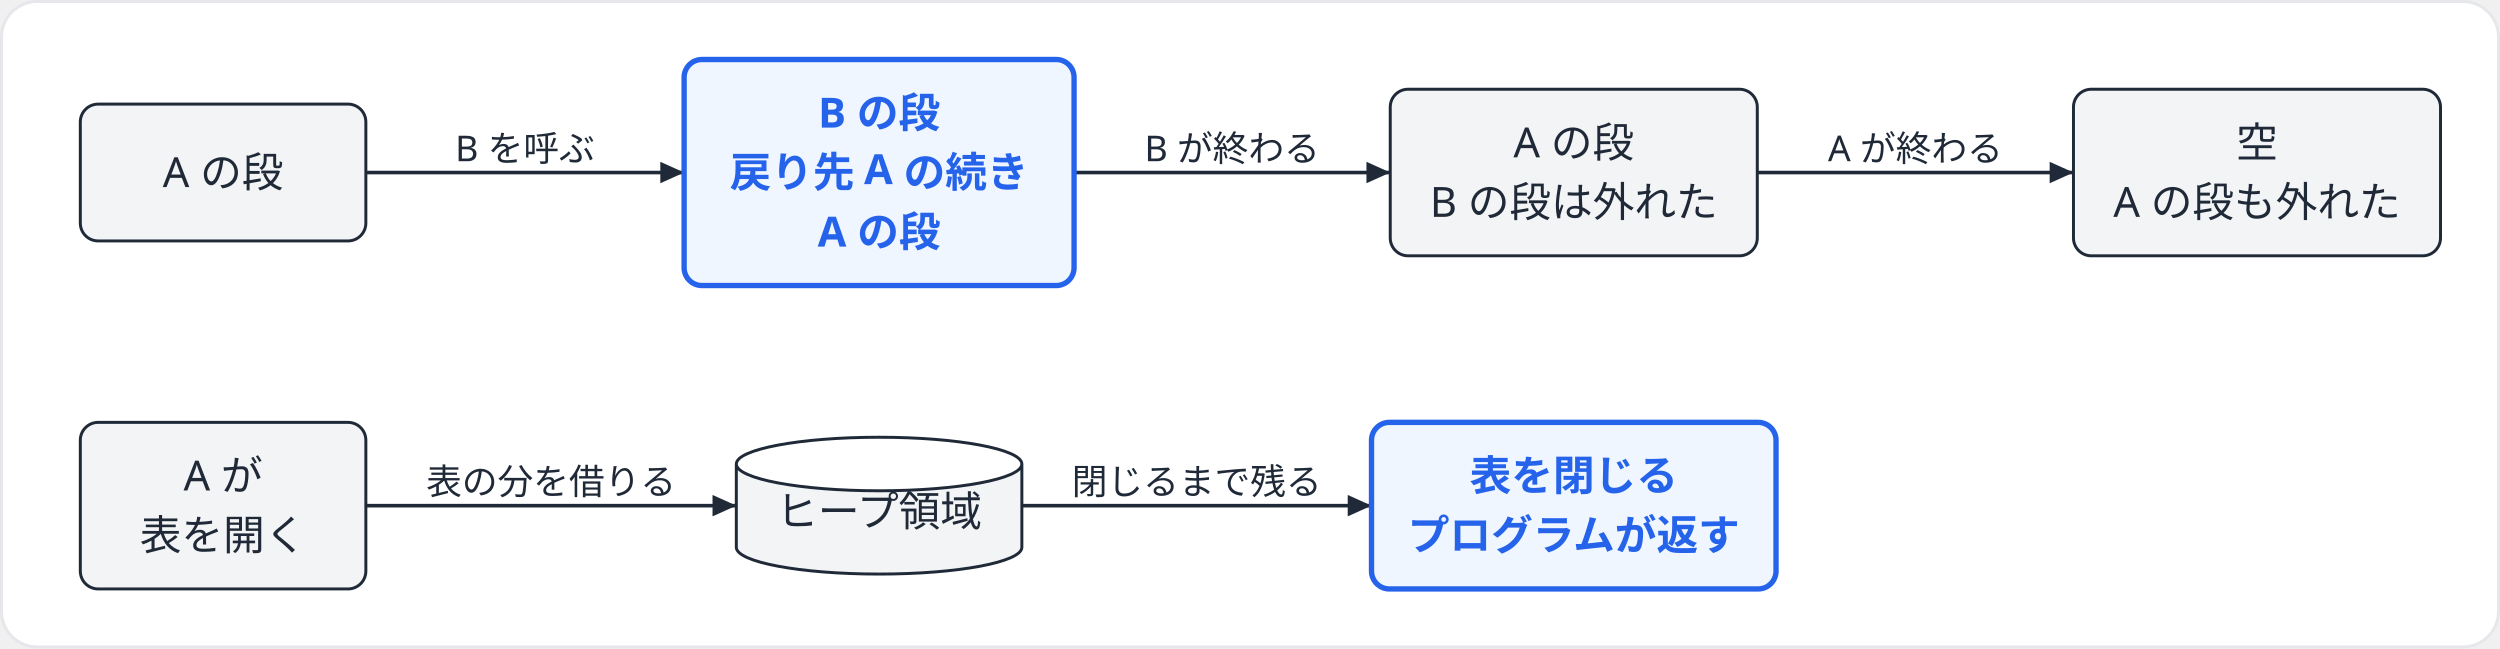
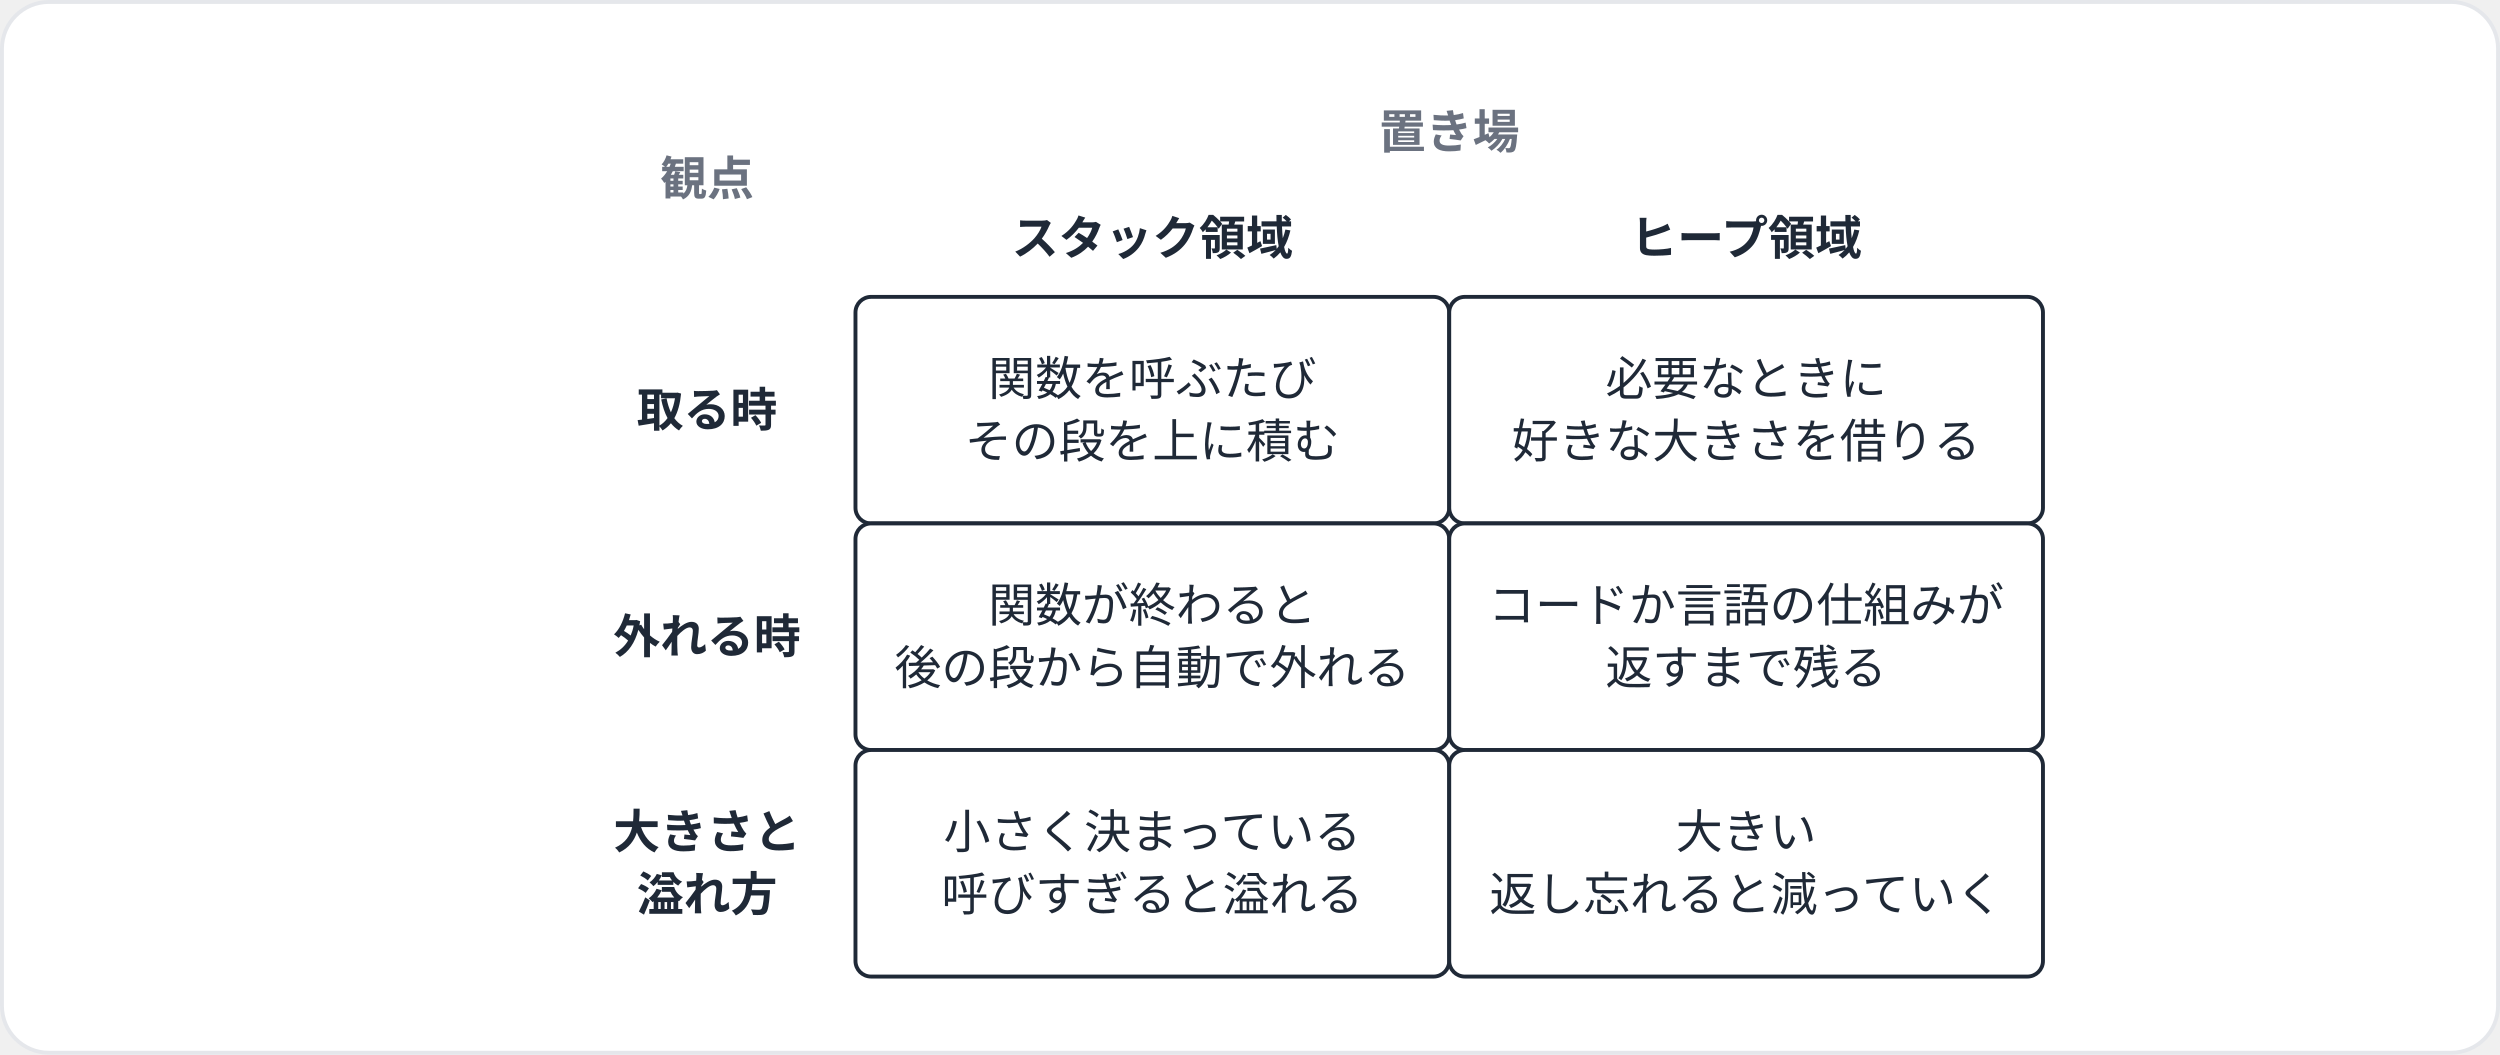
- <svg xmlns="http://www.w3.org/2000/svg" width="640" height="166" viewBox="0 0 840.5 218">
-   <rect x="0.5" y="0.5" width="839.5" height="217" rx="12" fill="#ffffff" stroke="#e5e7eb" stroke-width="1" />
-   <g transform="translate(20 20)">
-     <polyline points="103,38 210,38" fill="none" stroke="#1f2937" stroke-width="1.2" stroke-linejoin="round" />
-     <polygon points="210,38 202,41.6 202,34.4" fill="#1f2937" />
-     <polyline points="341.1,38 447.4,38" fill="none" stroke="#1f2937" stroke-width="1.2" stroke-linejoin="round" />
-     <polygon points="447.4,38 439.4,41.6 439.4,34.4" fill="#1f2937" />
-     <polyline points="570.8,38 677.1,38" fill="none" stroke="#1f2937" stroke-width="1.2" stroke-linejoin="round" />
-     <polygon points="677.1,38 669.1,41.6 669.1,34.4" fill="#1f2937" />
-     <polyline points="103,150 227.55,150" fill="none" stroke="#1f2937" stroke-width="1.2" stroke-linejoin="round" />
-     <polygon points="227.55,150 219.55,153.6 219.55,146.4" fill="#1f2937" />
-     <polyline points="323.55,150 441.1,150" fill="none" stroke="#1f2937" stroke-width="1.2" stroke-linejoin="round" />
-     <polygon points="441.1,150 433.1,153.6 433.1,146.4" fill="#1f2937" />
-     <rect x="7" y="15" width="96" height="46" rx="6" fill="#f3f4f6" stroke="#1f2937" stroke-width="1" />
-     <text x="55" y="42.9" font-family="Hiragino Sans, Hiragino Kaku Gothic ProN, Noto Sans JP, Yu Gothic, Meiryo, sans-serif" font-size="14" fill="#1f2937" text-anchor="middle">A の段</text>
-     <rect x="210" y="0" width="131.1" height="76" rx="6" fill="#eff6ff" stroke="#2563eb" stroke-width="1.8" />
-     <text x="275.55" y="22.9" font-family="Hiragino Sans, Hiragino Kaku Gothic ProN, Noto Sans JP, Yu Gothic, Meiryo, sans-serif" font-size="14" fill="#2563eb" text-anchor="middle" font-weight="600">B の段</text>
-     <text x="275.55" y="42.9" font-family="Hiragino Sans, Hiragino Kaku Gothic ProN, Noto Sans JP, Yu Gothic, Meiryo, sans-serif" font-size="14" fill="#2563eb" text-anchor="middle" font-weight="600">戻り先 A の続き</text>
-     <text x="275.55" y="62.9" font-family="Hiragino Sans, Hiragino Kaku Gothic ProN, Noto Sans JP, Yu Gothic, Meiryo, sans-serif" font-size="14" fill="#2563eb" text-anchor="middle" font-weight="600">A の段</text>
-     <rect x="447.4" y="10" width="123.4" height="56" rx="6" fill="#f3f4f6" stroke="#1f2937" stroke-width="1" />
-     <text x="509.1" y="32.9" font-family="Hiragino Sans, Hiragino Kaku Gothic ProN, Noto Sans JP, Yu Gothic, Meiryo, sans-serif" font-size="14" fill="#1f2937" text-anchor="middle">A の段</text>
-     <text x="509.1" y="52.9" font-family="Hiragino Sans, Hiragino Kaku Gothic ProN, Noto Sans JP, Yu Gothic, Meiryo, sans-serif" font-size="14" fill="#1f2937" text-anchor="middle">B の段は外れた</text>
-     <rect x="677.1" y="10" width="123.4" height="56" rx="6" fill="#f3f4f6" stroke="#1f2937" stroke-width="1" />
-     <text x="738.8" y="32.9" font-family="Hiragino Sans, Hiragino Kaku Gothic ProN, Noto Sans JP, Yu Gothic, Meiryo, sans-serif" font-size="14" fill="#1f2937" text-anchor="middle">空</text>
-     <text x="738.8" y="52.9" font-family="Hiragino Sans, Hiragino Kaku Gothic ProN, Noto Sans JP, Yu Gothic, Meiryo, sans-serif" font-size="14" fill="#1f2937" text-anchor="middle">A の段も外れた</text>
-     <rect x="7" y="122" width="96" height="56" rx="6" fill="#f3f4f6" stroke="#1f2937" stroke-width="1" />
-     <text x="55" y="144.9" font-family="Hiragino Sans, Hiragino Kaku Gothic ProN, Noto Sans JP, Yu Gothic, Meiryo, sans-serif" font-size="14" fill="#1f2937" text-anchor="middle">A が</text>
-     <text x="55" y="164.9" font-family="Hiragino Sans, Hiragino Kaku Gothic ProN, Noto Sans JP, Yu Gothic, Meiryo, sans-serif" font-size="14" fill="#1f2937" text-anchor="middle">表を開く</text>
-     <path d="M 227.55 136 A 48 9 0 0 0 323.55 136 L 323.55 164 A 48 9 0 0 1 227.55 164 Z" fill="#f3f4f6" stroke="#1f2937" stroke-width="1" />
-     <path d="M 227.55 136 A 48 9 0 0 1 323.55 136" fill="none" stroke="#1f2937" stroke-width="1" />
-     <text x="275.55" y="156.9" font-family="Hiragino Sans, Hiragino Kaku Gothic ProN, Noto Sans JP, Yu Gothic, Meiryo, sans-serif" font-size="14" fill="#1f2937" text-anchor="middle">ヒープ領域</text>
-     <rect x="441.1" y="122" width="136" height="56" rx="6" fill="#eff6ff" stroke="#2563eb" stroke-width="1.8" />
-     <text x="509.1" y="144.9" font-family="Hiragino Sans, Hiragino Kaku Gothic ProN, Noto Sans JP, Yu Gothic, Meiryo, sans-serif" font-size="14" fill="#2563eb" text-anchor="middle" font-weight="600">表を閉じる</text>
-     <text x="509.1" y="164.9" font-family="Hiragino Sans, Hiragino Kaku Gothic ProN, Noto Sans JP, Yu Gothic, Meiryo, sans-serif" font-size="14" fill="#2563eb" text-anchor="middle" font-weight="600">プログラムが返す</text>
-     <rect x="127.9" y="21" width="57.2" height="16" rx="3" fill="#ffffff" />
-     <text x="156.5" y="34.2" font-family="Hiragino Sans, Hiragino Kaku Gothic ProN, Noto Sans JP, Yu Gothic, Meiryo, sans-serif" font-size="12" fill="#1f2937" text-anchor="middle">B を呼ぶ</text>
-     <rect x="359.65" y="21" width="69.2" height="16" rx="3" fill="#ffffff" />
-     <text x="394.25" y="34.2" font-family="Hiragino Sans, Hiragino Kaku Gothic ProN, Noto Sans JP, Yu Gothic, Meiryo, sans-serif" font-size="12" fill="#1f2937" text-anchor="middle">B が終わる</text>
-     <rect x="589.35" y="21" width="69.2" height="16" rx="3" fill="#ffffff" />
-     <text x="623.95" y="34.2" font-family="Hiragino Sans, Hiragino Kaku Gothic ProN, Noto Sans JP, Yu Gothic, Meiryo, sans-serif" font-size="12" fill="#1f2937" text-anchor="middle">A が終わる</text>
-     <rect x="119.28" y="133" width="92" height="16" rx="3" fill="#ffffff" />
-     <text x="165.28" y="146.2" font-family="Hiragino Sans, Hiragino Kaku Gothic ProN, Noto Sans JP, Yu Gothic, Meiryo, sans-serif" font-size="12" fill="#1f2937" text-anchor="middle">表の分を借りる</text>
-     <rect x="336.33" y="133" width="92" height="16" rx="3" fill="#ffffff" />
-     <text x="382.33" y="146.2" font-family="Hiragino Sans, Hiragino Kaku Gothic ProN, Noto Sans JP, Yu Gothic, Meiryo, sans-serif" font-size="12" fill="#1f2937" text-anchor="middle">閉じるまで残る</text>
+ <svg xmlns="http://www.w3.org/2000/svg" width="640" height="270" viewBox="0 0 640 270">
+   <rect x="0.5" y="0.5" width="639" height="269" rx="12" fill="#ffffff" stroke="#e5e7eb" stroke-width="1" />
+   <g transform="translate(117 20)">
+     <text x="254" y="18" font-family="Hiragino Sans, Hiragino Kaku Gothic ProN, Noto Sans JP, Yu Gothic, Meiryo, sans-serif" font-size="12" fill="#6b7280" text-anchor="middle" font-weight="600">置き場</text>
+     <text x="64" y="30" font-family="Hiragino Sans, Hiragino Kaku Gothic ProN, Noto Sans JP, Yu Gothic, Meiryo, sans-serif" font-size="12" fill="#6b7280" text-anchor="middle" font-weight="600">観点</text>
+     <text x="178" y="45.2" font-family="Hiragino Sans, Hiragino Kaku Gothic ProN, Noto Sans JP, Yu Gothic, Meiryo, sans-serif" font-size="12" fill="#1f2937" text-anchor="middle" font-weight="600">スタック領域</text>
+     <text x="330" y="45.2" font-family="Hiragino Sans, Hiragino Kaku Gothic ProN, Noto Sans JP, Yu Gothic, Meiryo, sans-serif" font-size="12" fill="#1f2937" text-anchor="middle" font-weight="600">ヒープ領域</text>
+     <text x="64" y="89.2" font-family="Hiragino Sans, Hiragino Kaku Gothic ProN, Noto Sans JP, Yu Gothic, Meiryo, sans-serif" font-size="12" fill="#1f2937" text-anchor="middle" font-weight="600">取る時</text>
+     <text x="64" y="147.2" font-family="Hiragino Sans, Hiragino Kaku Gothic ProN, Noto Sans JP, Yu Gothic, Meiryo, sans-serif" font-size="12" fill="#1f2937" text-anchor="middle" font-weight="600">外れる時</text>
+     <text x="64" y="197.2" font-family="Hiragino Sans, Hiragino Kaku Gothic ProN, Noto Sans JP, Yu Gothic, Meiryo, sans-serif" font-size="12" fill="#1f2937" text-anchor="middle" font-weight="600">大きさと</text>
+     <text x="64" y="213.2" font-family="Hiragino Sans, Hiragino Kaku Gothic ProN, Noto Sans JP, Yu Gothic, Meiryo, sans-serif" font-size="12" fill="#1f2937" text-anchor="middle" font-weight="600">溢れ方</text>
+     <rect x="102" y="56" width="152" height="58" rx="4" fill="#ffffff" stroke="#1f2937" stroke-width="1" />
+     <text x="178" y="81.2" font-family="Hiragino Sans, Hiragino Kaku Gothic ProN, Noto Sans JP, Yu Gothic, Meiryo, sans-serif" font-size="12" fill="#1f2937" text-anchor="middle">関数を呼ぶたび</text>
+     <text x="178" y="97.2" font-family="Hiragino Sans, Hiragino Kaku Gothic ProN, Noto Sans JP, Yu Gothic, Meiryo, sans-serif" font-size="12" fill="#1f2937" text-anchor="middle">その段を上に積む</text>
+     <rect x="254" y="56" width="152" height="58" rx="4" fill="#ffffff" stroke="#1f2937" stroke-width="1" />
+     <text x="330" y="81.2" font-family="Hiragino Sans, Hiragino Kaku Gothic ProN, Noto Sans JP, Yu Gothic, Meiryo, sans-serif" font-size="12" fill="#1f2937" text-anchor="middle">必要なときに</text>
+     <text x="330" y="97.2" font-family="Hiragino Sans, Hiragino Kaku Gothic ProN, Noto Sans JP, Yu Gothic, Meiryo, sans-serif" font-size="12" fill="#1f2937" text-anchor="middle">好きな大きさを借りる</text>
+     <rect x="102" y="114" width="152" height="58" rx="4" fill="#ffffff" stroke="#1f2937" stroke-width="1" />
+     <text x="178" y="139.2" font-family="Hiragino Sans, Hiragino Kaku Gothic ProN, Noto Sans JP, Yu Gothic, Meiryo, sans-serif" font-size="12" fill="#1f2937" text-anchor="middle">関数が終わると</text>
+     <text x="178" y="155.2" font-family="Hiragino Sans, Hiragino Kaku Gothic ProN, Noto Sans JP, Yu Gothic, Meiryo, sans-serif" font-size="12" fill="#1f2937" text-anchor="middle">後の段から自動で外れる</text>
+     <rect x="254" y="114" width="152" height="58" rx="4" fill="#ffffff" stroke="#1f2937" stroke-width="1" />
+     <text x="330" y="139.2" font-family="Hiragino Sans, Hiragino Kaku Gothic ProN, Noto Sans JP, Yu Gothic, Meiryo, sans-serif" font-size="12" fill="#1f2937" text-anchor="middle">コードか言語の仕組みが</text>
+     <text x="330" y="155.2" font-family="Hiragino Sans, Hiragino Kaku Gothic ProN, Noto Sans JP, Yu Gothic, Meiryo, sans-serif" font-size="12" fill="#1f2937" text-anchor="middle">返すまで残る</text>
+     <rect x="102" y="172" width="152" height="58" rx="4" fill="#ffffff" stroke="#1f2937" stroke-width="1" />
+     <text x="178" y="197.2" font-family="Hiragino Sans, Hiragino Kaku Gothic ProN, Noto Sans JP, Yu Gothic, Meiryo, sans-serif" font-size="12" fill="#1f2937" text-anchor="middle">小さく決まっている</text>
+     <text x="178" y="213.2" font-family="Hiragino Sans, Hiragino Kaku Gothic ProN, Noto Sans JP, Yu Gothic, Meiryo, sans-serif" font-size="12" fill="#1f2937" text-anchor="middle">呼びすぎると溢れる</text>
+     <rect x="254" y="172" width="152" height="58" rx="4" fill="#ffffff" stroke="#1f2937" stroke-width="1" />
+     <text x="330" y="197.2" font-family="Hiragino Sans, Hiragino Kaku Gothic ProN, Noto Sans JP, Yu Gothic, Meiryo, sans-serif" font-size="12" fill="#1f2937" text-anchor="middle">大きい</text>
+     <text x="330" y="213.2" font-family="Hiragino Sans, Hiragino Kaku Gothic ProN, Noto Sans JP, Yu Gothic, Meiryo, sans-serif" font-size="12" fill="#1f2937" text-anchor="middle">返し忘れると減っていく</text>
  </g>
</svg>
